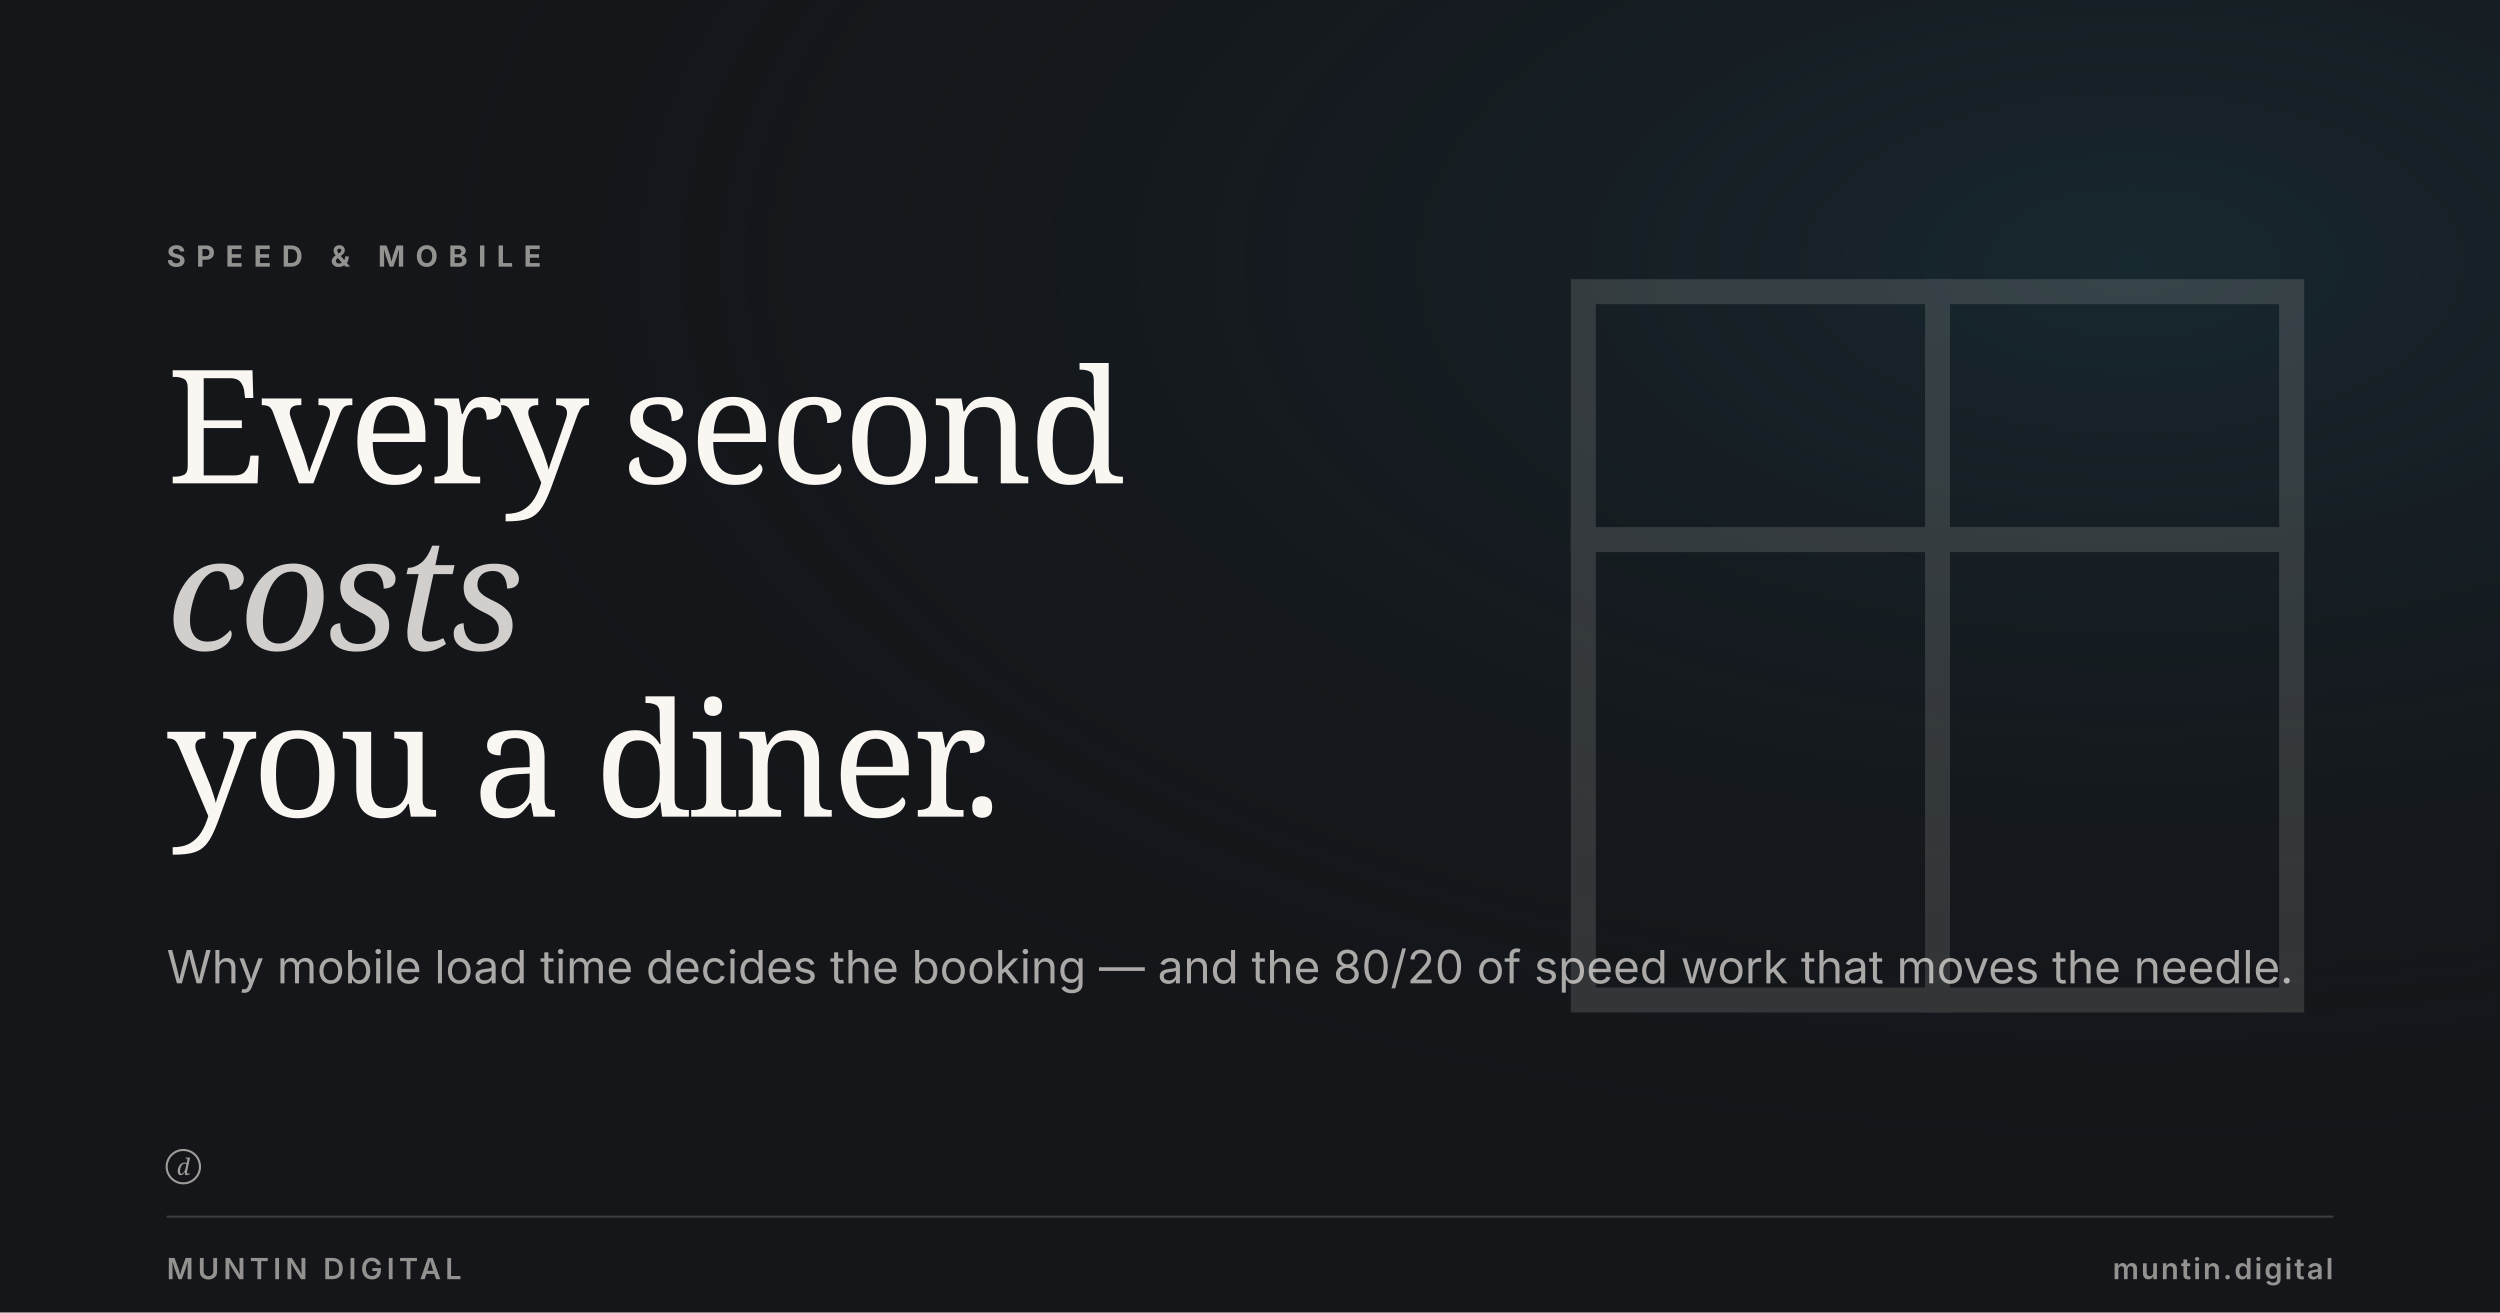
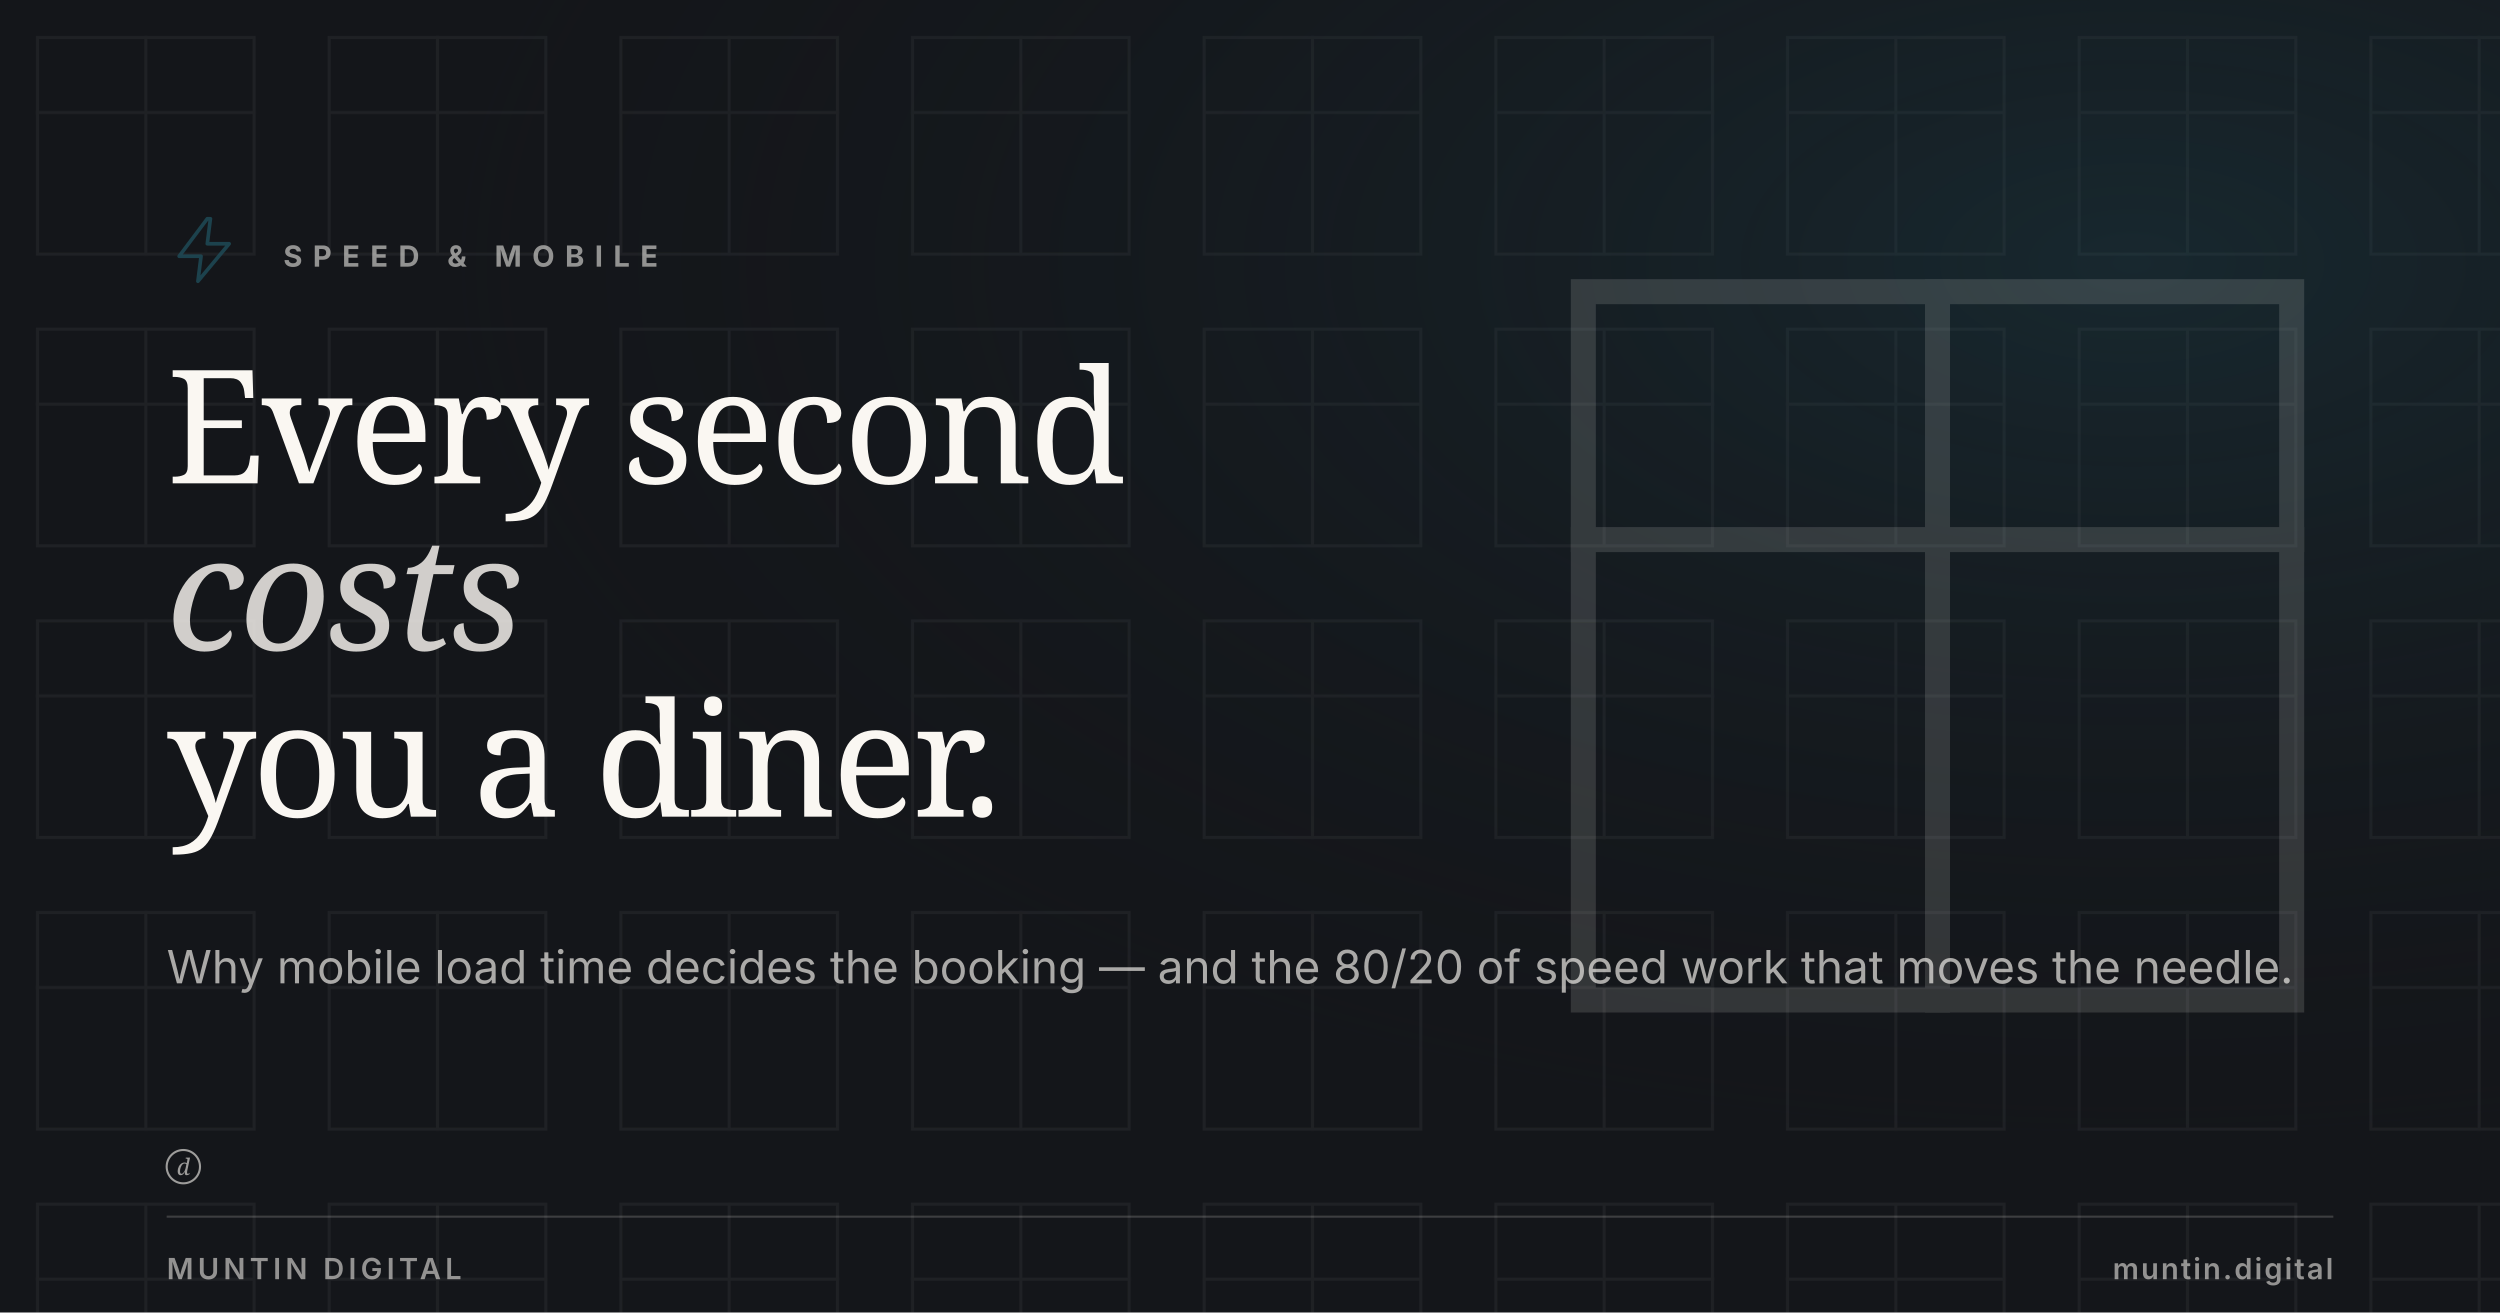
<svg xmlns="http://www.w3.org/2000/svg" viewBox="0 0 1200 630" width="1200" height="630">
  <defs>
    <radialGradient id="glow" cx="85%" cy="20%" r="70%">
      <stop offset="0%" stop-color="#1F4E5B" stop-opacity="0.32" />
      <stop offset="100%" stop-color="#14161A" stop-opacity="0" />
    </radialGradient>
  </defs>
  <rect width="1200" height="630" fill="#14161A" />
+   <defs>
+     <pattern id="muntinField" x="0" y="0" width="140" height="140" patternUnits="userSpaceOnUse">
+       <g transform="translate(18, 18)" fill="none" stroke="#FAF7F2" stroke-width="1.5" stroke-linecap="square" stroke-linejoin="miter">
+         <rect x="0" y="0" width="104" height="104" />
+         <line x1="52" y1="0" x2="52" y2="104" />
+         <line x1="0" y1="36" x2="104" y2="36" />
+       </g>
+     </pattern>
+   </defs>
+   <rect width="1200" height="630" fill="url(#muntinField)" opacity="0.05" />
  <rect width="1200" height="630" fill="url(#glow)" />
  <g transform="translate(760, 140)" stroke="#FAF7F2" stroke-width="12" stroke-linecap="square" stroke-linejoin="miter" fill="none" opacity="0.14">
    <rect x="0" y="0" width="340" height="340" />
    <line x1="170" y1="0" x2="170" y2="340" />
    <line x1="0" y1="119" x2="340" y2="119" />
  </g>
-   <text x="80" y="128" font-family="Inter, Arial, sans-serif" font-size="14" font-weight="700" letter-spacing="5" fill="#FAF7F2" opacity="0.55">SPEED &amp; MOBILE</text>
+   <g transform="translate(80, 102) scale(1.5)" fill="none" stroke="#1F4E5B" stroke-width="1.167" stroke-linecap="round" stroke-linejoin="round" color="#1F4E5B" opacity="0.78">
+     <polygon points="13 2 4 14 11 14 10 22 20 10 13 10 14 2" />
+   </g>
+   <text x="136" y="128" font-family="Inter, Arial, sans-serif" font-size="14" font-weight="700" letter-spacing="5" fill="#FAF7F2" opacity="0.55">SPEED &amp; MOBILE</text>
  <text x="80" y="232" font-family="Fraunces, Georgia, serif" font-size="76" font-weight="500" letter-spacing="-2" fill="#FAF7F2">Every second</text>
  <text x="80" y="312" font-family="Fraunces, Georgia, serif" font-style="italic" font-size="76" font-weight="400" letter-spacing="-2" fill="#FAF7F2" opacity="0.82">costs</text>
  <text x="80" y="392" font-family="Fraunces, Georgia, serif" font-size="76" font-weight="500" letter-spacing="-2" fill="#FAF7F2">you a diner.</text>
  <text x="80" y="472" font-family="Inter, Arial, sans-serif" font-size="22" font-weight="400" fill="#FAF7F2" opacity="0.65">Why mobile load time decides the booking — and the 80/20 of speed work that moves the needle.</text>
  <g transform="translate(80, 552)" fill="#FAF7F2" opacity="0.6">
    <circle cx="8" cy="8" r="8" fill="none" stroke="#FAF7F2" stroke-width="1" />
    <text x="8" y="12" text-anchor="middle" font-family="Fraunces, Georgia, serif" font-style="italic" font-size="11" font-weight="500" fill="#FAF7F2">d</text>
  </g>
  <line x1="80" y1="584" x2="1120" y2="584" stroke="rgba(250,247,242,0.18)" stroke-width="1" />
  <text x="80" y="614" font-family="Inter, Arial, sans-serif" font-size="14" font-weight="600" letter-spacing="2" fill="rgba(250,247,242,0.55)">MUNTIN DIGITAL</text>
  <text x="1120" y="614" text-anchor="end" font-family="Inter, Arial, sans-serif" font-size="14" font-weight="600" letter-spacing="1" fill="rgba(250,247,242,0.55)">muntin.digital</text>
</svg>
